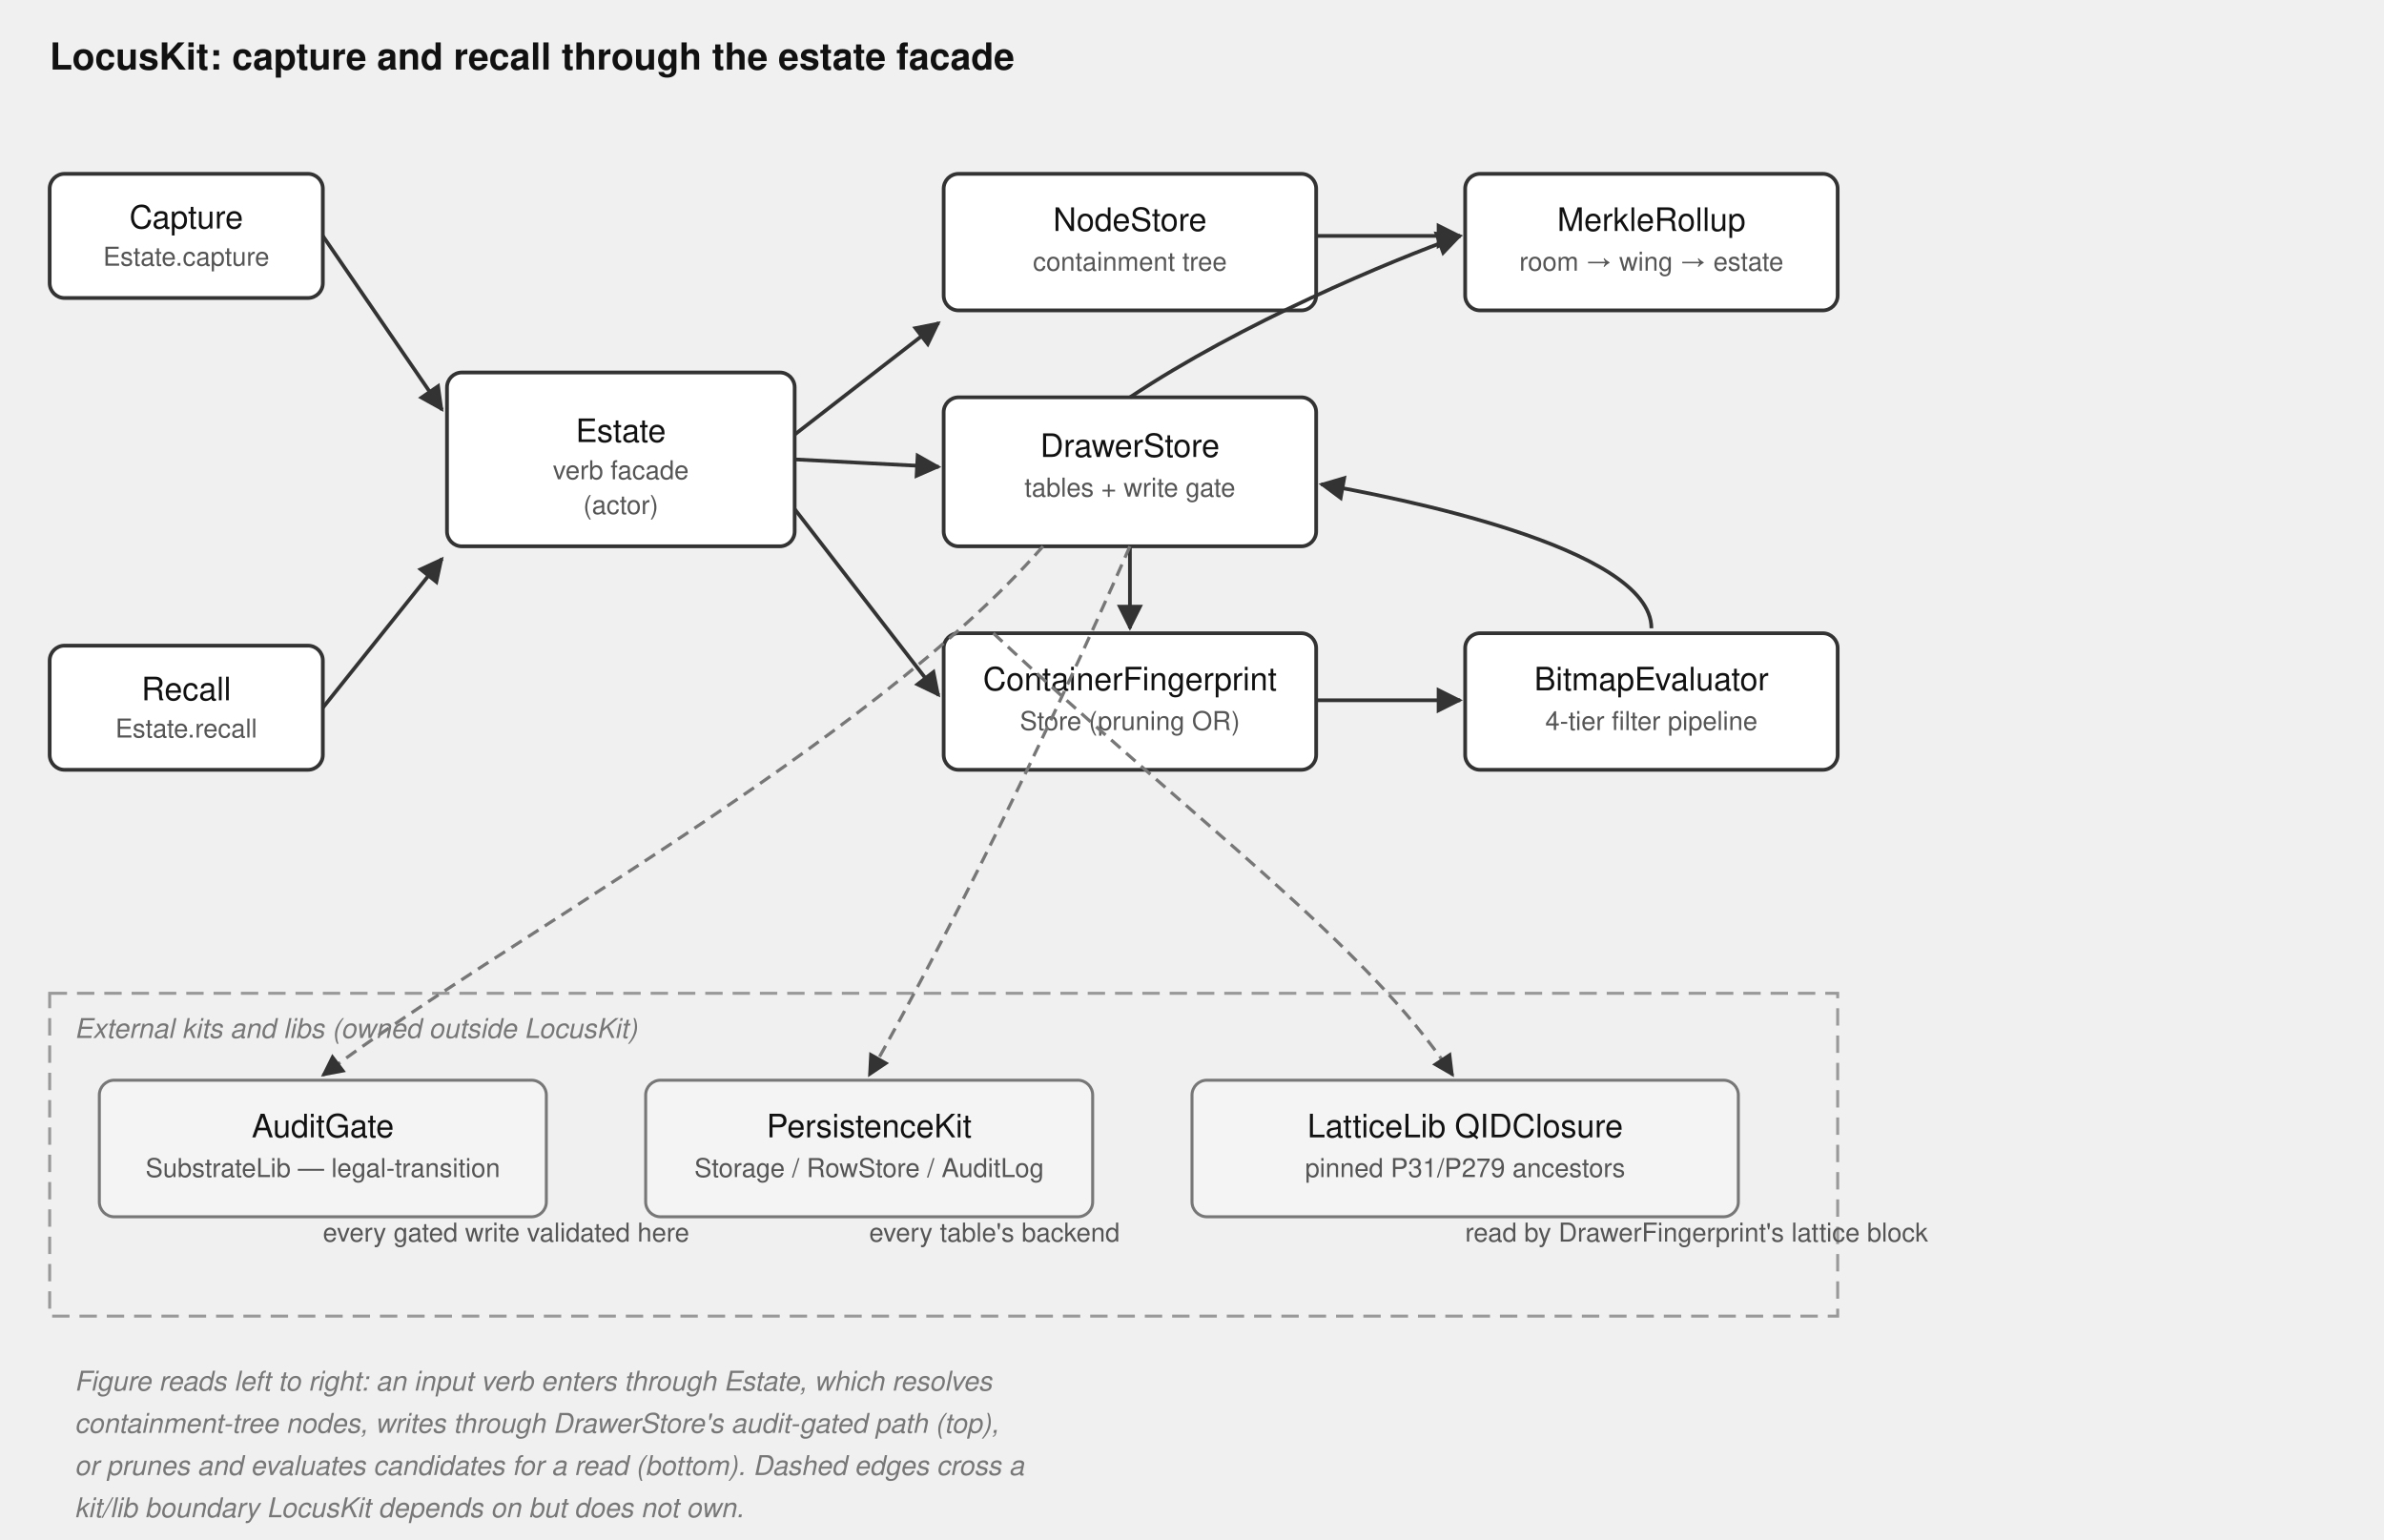
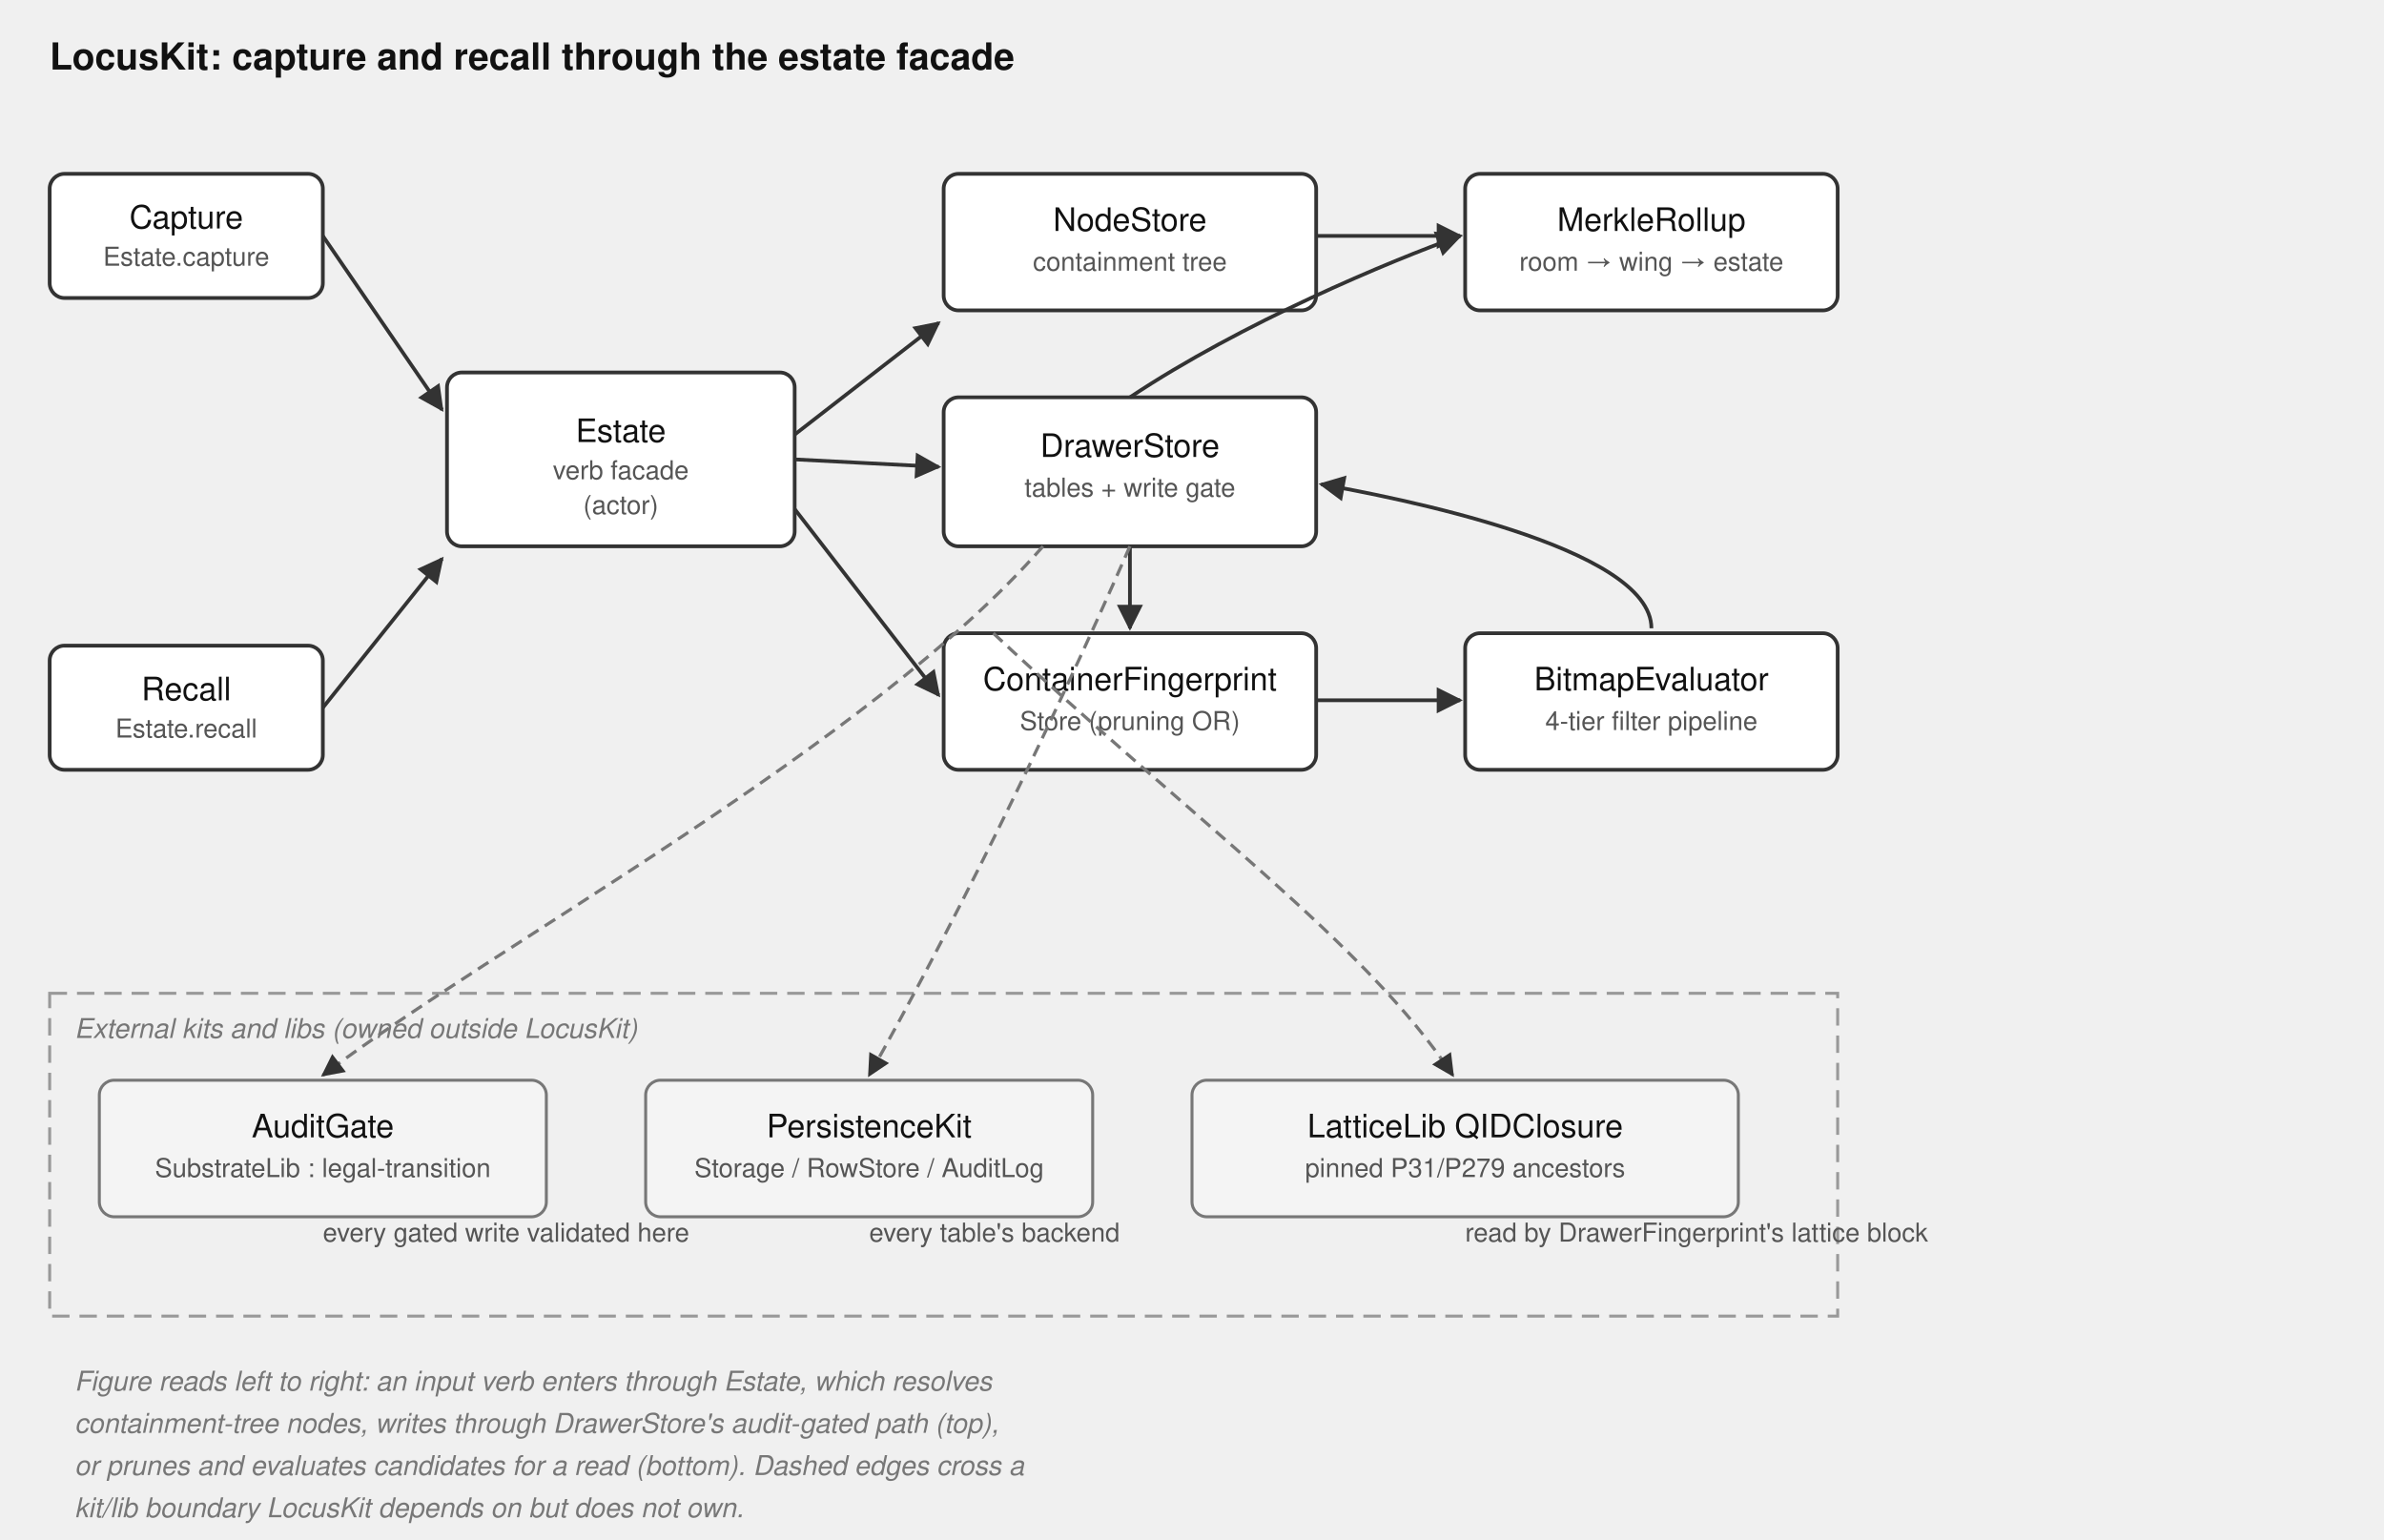
<svg xmlns="http://www.w3.org/2000/svg" width="960" height="620" viewBox="0 0 960 620" font-family="Helvetica, Arial, sans-serif">
  <defs>
    <marker id="arrow" viewBox="0 0 10 10" refX="9" refY="5" markerWidth="7" markerHeight="7" orient="auto-start-reverse">
      <path d="M 0 0 L 10 5 L 0 10 z" fill="#333" />
    </marker>
  </defs>
  <style>
    .box    { fill: #ffffff; stroke: #333; stroke-width: 1.5; }
    .ext    { fill: #f4f4f4; stroke: #777; stroke-width: 1.2; }
    .label  { font-size: 13px; fill: #111; }
    .sub    { font-size: 10.5px; fill: #555; }
    .flow   { stroke: #333; stroke-width: 1.5; fill: none; marker-end: url(#arrow); }
    .dflow  { stroke: #777; stroke-width: 1.3; fill: none; marker-end: url(#arrow); stroke-dasharray: 5 3; }
    .region { fill: none; stroke: #999; stroke-width: 1.2; stroke-dasharray: 7 4; }
    .rlabel { font-size: 11px; fill: #777; font-style: italic; }
  </style>
  <text x="20" y="28" font-size="15" font-weight="bold" fill="#111">LocusKit: capture and recall through the estate facade</text>
  <rect class="box" x="20" y="70" width="110" height="50" rx="6" />
  <text class="label" x="75" y="92" text-anchor="middle">Capture</text>
  <text class="sub" x="75" y="107" text-anchor="middle">Estate.capture</text>
  <rect class="box" x="20" y="260" width="110" height="50" rx="6" />
  <text class="label" x="75" y="282" text-anchor="middle">Recall</text>
  <text class="sub" x="75" y="297" text-anchor="middle">Estate.recall</text>
  <rect class="box" x="180" y="150" width="140" height="70" rx="6" />
  <text class="label" x="250" y="178" text-anchor="middle">Estate</text>
  <text class="sub" x="250" y="193" text-anchor="middle">verb facade</text>
  <text class="sub" x="250" y="207" text-anchor="middle">(actor)</text>
  <rect class="box" x="380" y="70" width="150" height="55" rx="6" />
  <text class="label" x="455" y="93" text-anchor="middle">NodeStore</text>
  <text class="sub" x="455" y="109" text-anchor="middle">containment tree</text>
  <rect class="box" x="380" y="160" width="150" height="60" rx="6" />
  <text class="label" x="455" y="184" text-anchor="middle">DrawerStore</text>
  <text class="sub" x="455" y="200" text-anchor="middle">tables + write gate</text>
  <rect class="box" x="380" y="255" width="150" height="55" rx="6" />
  <text class="label" x="455" y="278" text-anchor="middle">ContainerFingerprint</text>
  <text class="sub" x="455" y="294" text-anchor="middle">Store (pruning OR)</text>
  <rect class="box" x="590" y="255" width="150" height="55" rx="6" />
  <text class="label" x="665" y="278" text-anchor="middle">BitmapEvaluator</text>
  <text class="sub" x="665" y="294" text-anchor="middle">4-tier filter pipeline</text>
  <rect class="box" x="590" y="70" width="150" height="55" rx="6" />
  <text class="label" x="665" y="93" text-anchor="middle">MerkleRollup</text>
  <text class="sub" x="665" y="109" text-anchor="middle">room → wing → estate</text>
  <line class="flow" x1="130" y1="95" x2="178" y2="165" />
  <line class="flow" x1="320" y1="175" x2="378" y2="130" />
  <line class="flow" x1="320" y1="185" x2="378" y2="188" />
  <line class="flow" x1="455" y1="220" x2="455" y2="253" />
  <line class="flow" x1="455" y1="160" x2="455" y2="127" opacity="0" />
  <line class="flow" x1="530" y1="95" x2="588" y2="95" />
  <line class="flow" x1="455" y1="70" x2="590" y2="90" opacity="0" />
  <path class="flow" d="M 455 160 C 500 130, 560 105, 588 95" />
  <line class="flow" x1="130" y1="285" x2="178" y2="225" />
  <line class="flow" x1="320" y1="205" x2="378" y2="280" />
  <line class="flow" x1="530" y1="282" x2="588" y2="282" />
  <path class="flow" d="M 665 253 C 665 220, 560 200, 532 195" />
  <rect class="region" x="20" y="400" width="720" height="130" />
  <text class="rlabel" x="30" y="418">External kits and libs (owned outside LocusKit)</text>
  <rect class="ext" x="40" y="435" width="180" height="55" rx="6" />
  <text class="label" x="130" y="458" text-anchor="middle">AuditGate</text>
-   <text class="sub" x="130" y="474" text-anchor="middle">SubstrateLib — legal-transition</text>
+   <text class="sub" x="130" y="474" text-anchor="middle">SubstrateLib : legal-transition</text>
  <rect class="ext" x="260" y="435" width="180" height="55" rx="6" />
  <text class="label" x="350" y="458" text-anchor="middle">PersistenceKit</text>
  <text class="sub" x="350" y="474" text-anchor="middle">Storage / RowStore / AuditLog</text>
  <rect class="ext" x="480" y="435" width="220" height="55" rx="6" />
  <text class="label" x="590" y="458" text-anchor="middle">LatticeLib QIDClosure</text>
  <text class="sub" x="590" y="474" text-anchor="middle">pinned P31/P279 ancestors</text>
  <path class="dflow" d="M 420 220 C 350 300, 200 380, 130 433" />
  <path class="dflow" d="M 455 220 C 420 300, 380 380, 350 433" />
  <path class="dflow" d="M 400 255 C 480 330, 550 380, 585 433" />
  <text class="sub" x="130" y="500">every gated write validated here</text>
  <text class="sub" x="350" y="500">every table's backend</text>
  <text class="sub" x="590" y="500">read by DrawerFingerprint's lattice block</text>
  <text class="rlabel" x="30" y="560">Figure reads left to right: an input verb enters through Estate, which resolves</text>
  <text class="rlabel" x="30" y="577">containment-tree nodes, writes through DrawerStore's audit-gated path (top),</text>
  <text class="rlabel" x="30" y="594">or prunes and evaluates candidates for a read (bottom). Dashed edges cross a</text>
  <text class="rlabel" x="30" y="611">kit/lib boundary LocusKit depends on but does not own.</text>
</svg>
